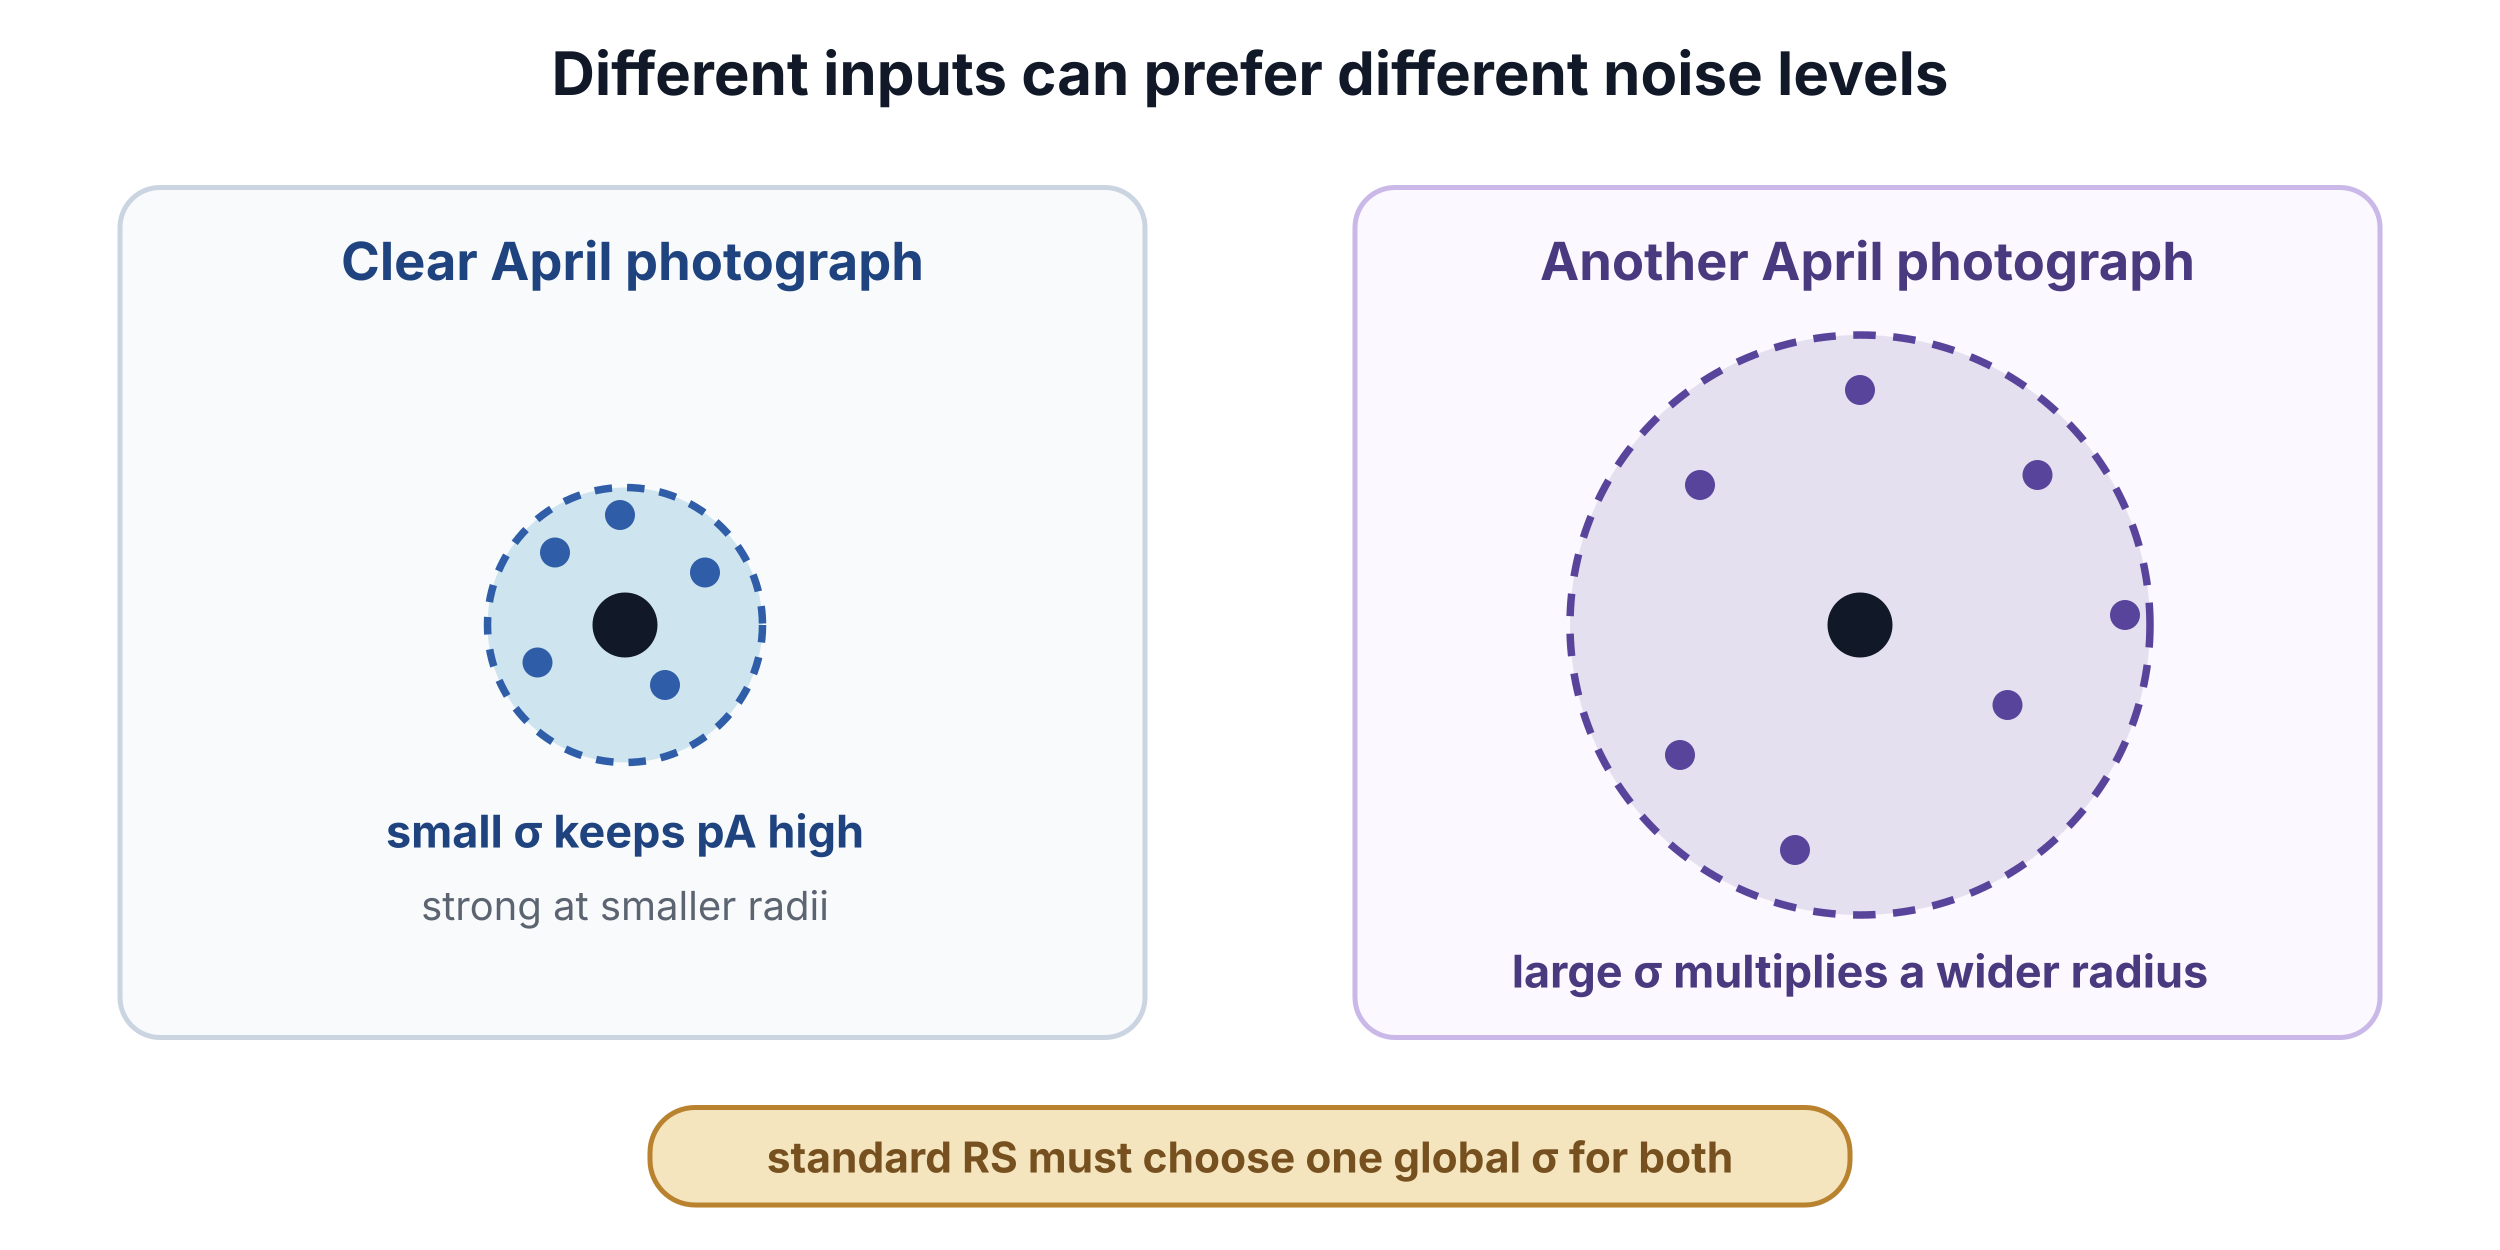
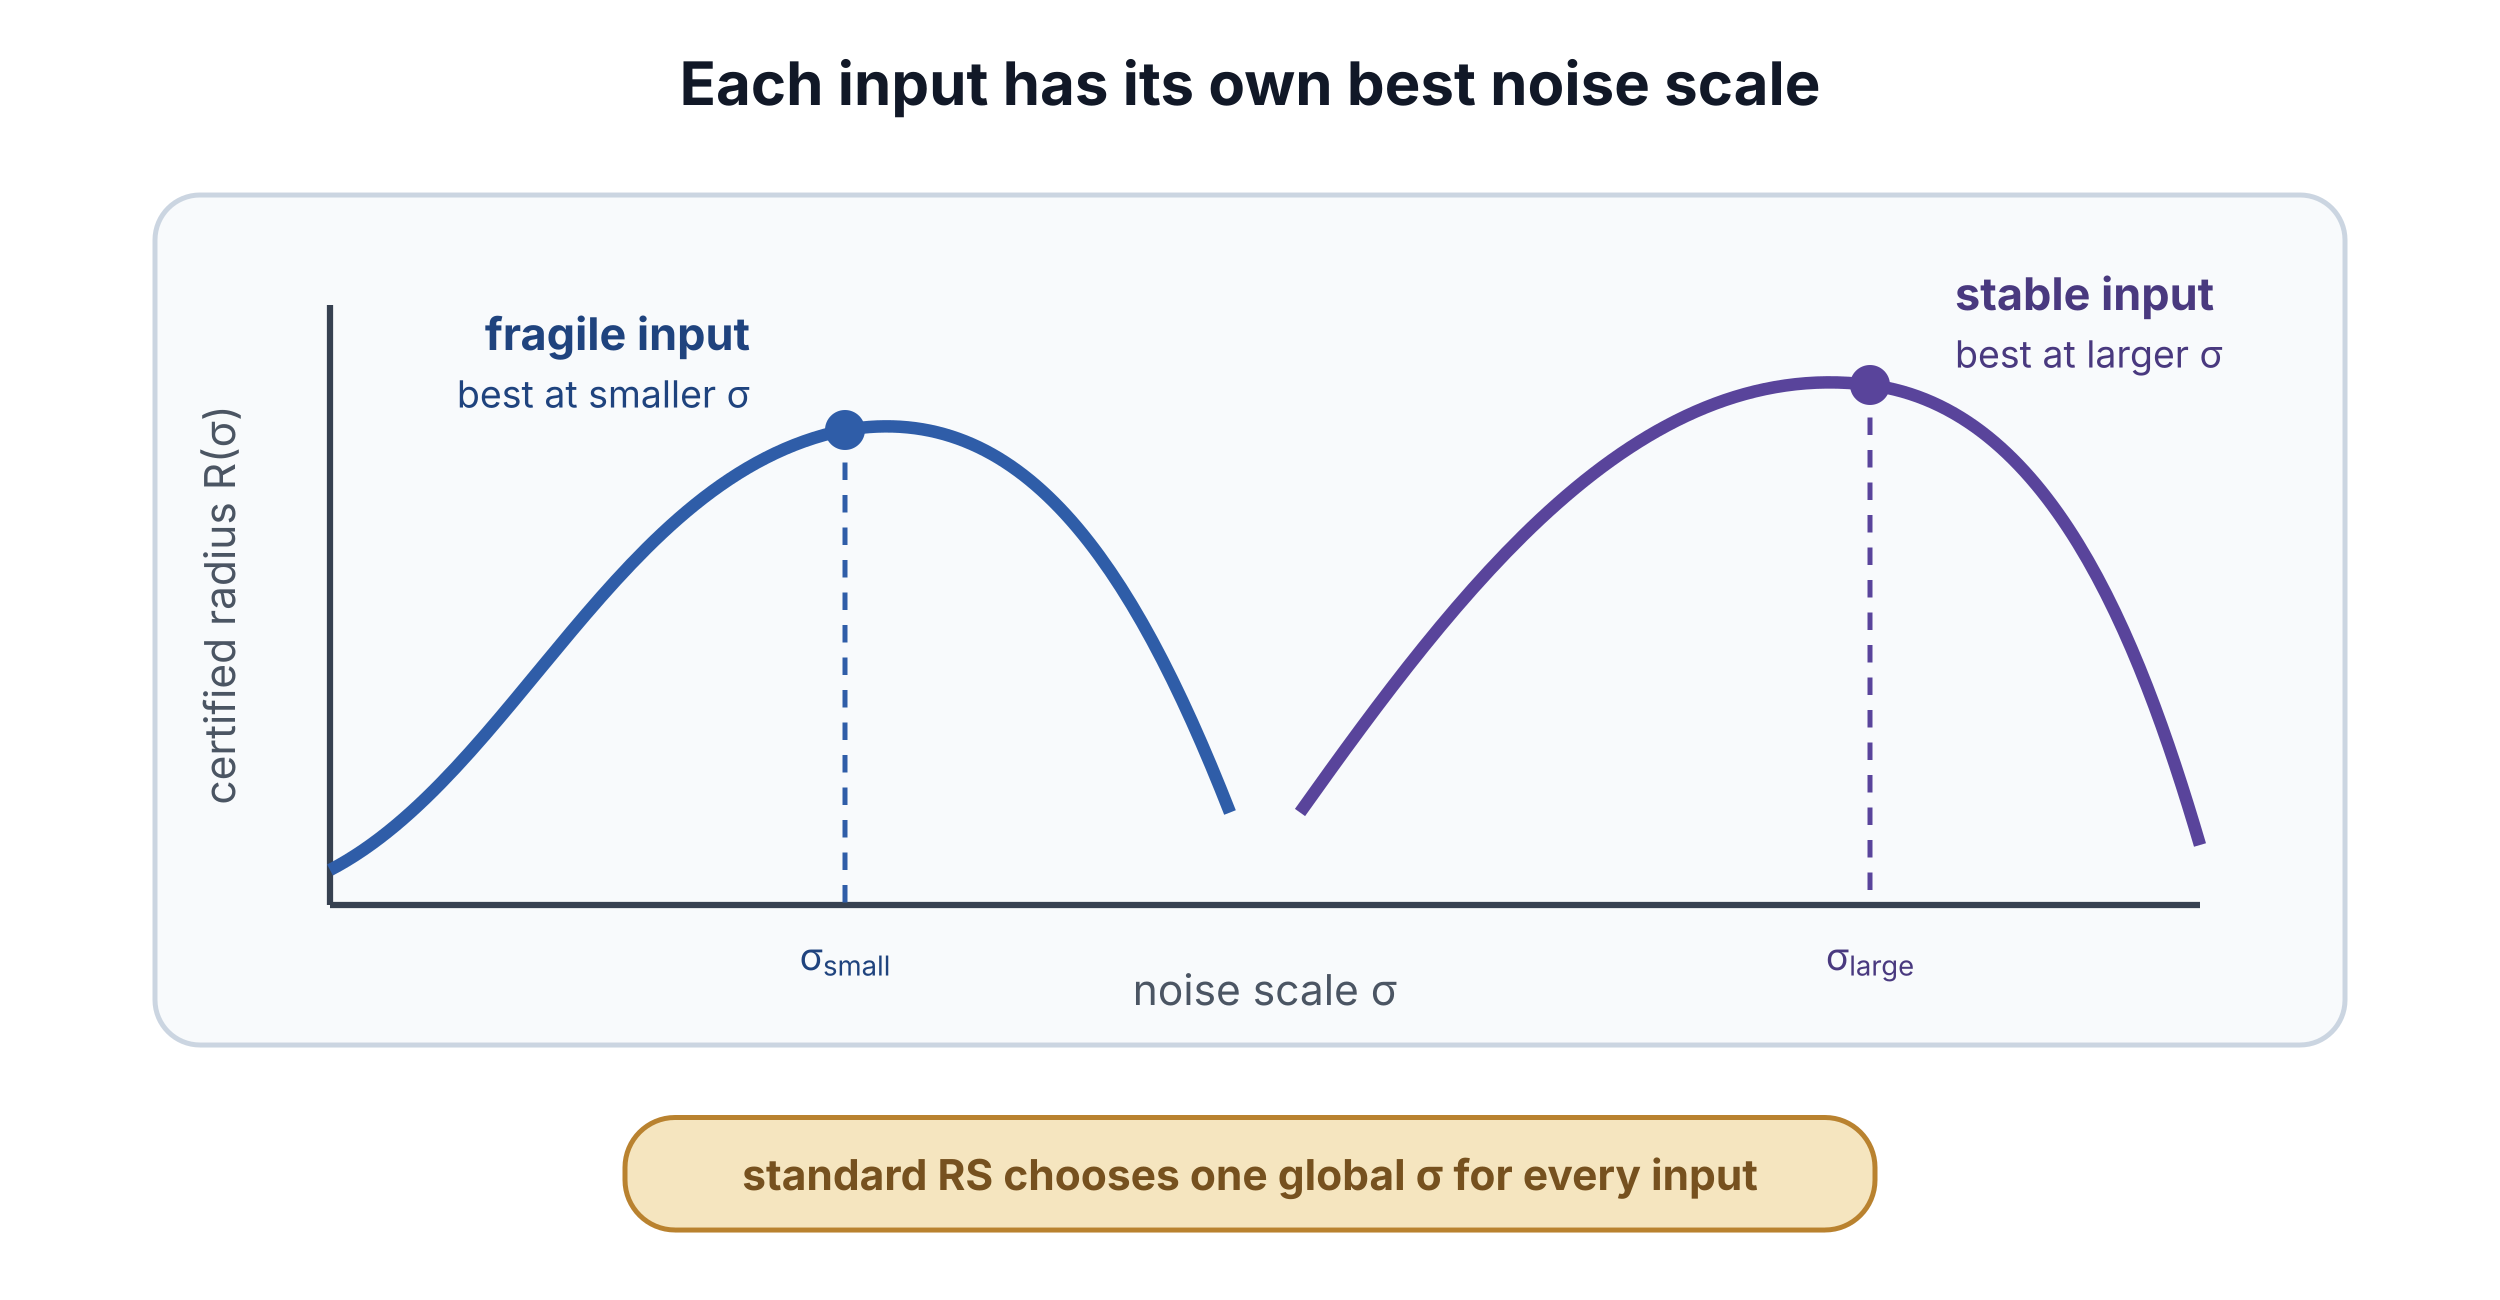
- <svg xmlns="http://www.w3.org/2000/svg" viewBox="0 0 1000 500" role="img" aria-labelledby="title desc">
-   <rect width="1000" height="500" fill="#fff" />
-   <text x="500" y="38" text-anchor="middle" font-family="-apple-system,BlinkMacSystemFont,'Segoe UI',sans-serif" font-size="24" font-weight="650" fill="#111827">Different inputs can prefer different noise levels</text>
+ <svg xmlns="http://www.w3.org/2000/svg" viewBox="0 0 1000 520" role="img" aria-labelledby="title desc">
+   <rect width="1000" height="520" fill="#fff" />
  <g font-family="-apple-system,BlinkMacSystemFont,'Segoe UI',sans-serif">
-     <rect x="48" y="75" width="410" height="340" rx="16" fill="#f8fafc" stroke="#cbd5e1" stroke-width="2" />
-     <text x="253" y="112" text-anchor="middle" font-size="21" font-weight="700" fill="#1f437e">Clear April photograph</text>
-     <circle cx="250" cy="250" r="55" fill="#cee5ef" stroke="#2f5da8" stroke-width="3" stroke-dasharray="7 6" />
-     <circle cx="250" cy="250" r="13" fill="#111827" />
-     <g fill="#2f5da8">
-       <circle cx="222" cy="221" r="6" />
-       <circle cx="282" cy="229" r="6" />
-       <circle cx="266" cy="274" r="6" />
-       <circle cx="215" cy="265" r="6" />
-       <circle cx="248" cy="206" r="6" />
-     </g>
-     <text x="250" y="339" text-anchor="middle" font-size="18" font-weight="650" fill="#1f437e">small σ keeps pA high</text>
-     <text x="250" y="368" text-anchor="middle" font-size="16" fill="#5b6470">strong at smaller radii</text>
-     <rect x="542" y="75" width="410" height="340" rx="16" fill="#fbf8ff" stroke="#c9b8e8" stroke-width="2" />
-     <text x="747" y="112" text-anchor="middle" font-size="21" font-weight="700" fill="#49397f">Another April photograph</text>
-     <circle cx="744" cy="250" r="116" fill="#e5e0ef" stroke="#59449b" stroke-width="3" stroke-dasharray="9 7" />
-     <circle cx="744" cy="250" r="13" fill="#111827" />
-     <g fill="#59449b">
-       <circle cx="680" cy="194" r="6" />
-       <circle cx="815" cy="190" r="6" />
-       <circle cx="803" cy="282" r="6" />
-       <circle cx="672" cy="302" r="6" />
-       <circle cx="744" cy="156" r="6" />
-       <circle cx="850" cy="246" r="6" />
-       <circle cx="718" cy="340" r="6" />
-     </g>
-     <text x="744" y="395" text-anchor="middle" font-size="18" font-weight="650" fill="#49397f">large σ multiplies a wider radius</text>
-     <rect x="260" y="443" width="480" height="39" rx="18" fill="#f5e5bf" stroke="#b9822f" stroke-width="2" />
-     <text x="500" y="469" text-anchor="middle" font-size="17" font-weight="650" fill="#76511f">standard RS must choose one global σ for both</text>
+     <text x="500" y="42" text-anchor="middle" font-size="24" font-weight="650" fill="#111827">Each input has its own best noise scale</text>
+     <rect x="62" y="78" width="876" height="340" rx="18" fill="#f8fafc" stroke="#cbd5e1" stroke-width="2" />
+     <line x1="132" y1="362" x2="880" y2="362" stroke="#374151" stroke-width="2.5" />
+     <line x1="132" y1="362" x2="132" y2="122" stroke="#374151" stroke-width="2.5" />
+     <text x="506" y="402" text-anchor="middle" font-size="17" fill="#4b5563">noise scale σ</text>
+     <text x="94" y="242" text-anchor="middle" transform="rotate(-90 94 242)" font-size="17" fill="#4b5563">certified radius R(σ)</text>
+     <path d="M132 348 C205 310 248 190 338 172 C408 160 452 223 492 325" fill="none" stroke="#2f5da8" stroke-width="5" />
+     <path d="M520 325 C584 235 655 142 748 154 C819 163 855 253 880 338" fill="none" stroke="#59449b" stroke-width="5" />
+     <line x1="338" y1="172" x2="338" y2="362" stroke="#2f5da8" stroke-width="2" stroke-dasharray="7 6" />
+     <line x1="748" y1="154" x2="748" y2="362" stroke="#59449b" stroke-width="2" stroke-dasharray="7 6" />
+     <circle cx="338" cy="172" r="8" fill="#2f5da8" />
+     <circle cx="748" cy="154" r="8" fill="#59449b" />
+     <text x="300" y="140" text-anchor="end" font-size="18" font-weight="700" fill="#1f437e">fragile input</text>
+     <text x="300" y="163" text-anchor="end" font-size="15" fill="#1f437e">best at smaller σ</text>
+     <text x="782" y="124" font-size="18" font-weight="700" fill="#49397f">stable input</text>
+     <text x="782" y="147" font-size="15" fill="#49397f">best at larger σ</text>
+     <text x="338" y="388" text-anchor="middle" font-size="15" fill="#1f437e">σ<tspan baseline-shift="sub" font-size="11">small</tspan>
+     </text>
+     <text x="748" y="388" text-anchor="middle" font-size="15" fill="#49397f">σ<tspan baseline-shift="sub" font-size="11">large</tspan>
+     </text>
+     <rect x="250" y="447" width="500" height="45" rx="20" fill="#f5e5bf" stroke="#b9822f" stroke-width="2" />
+     <text x="500" y="476" text-anchor="middle" font-size="17" font-weight="650" fill="#76511f">standard RS chooses one global σ for every input</text>
  </g>
</svg>
